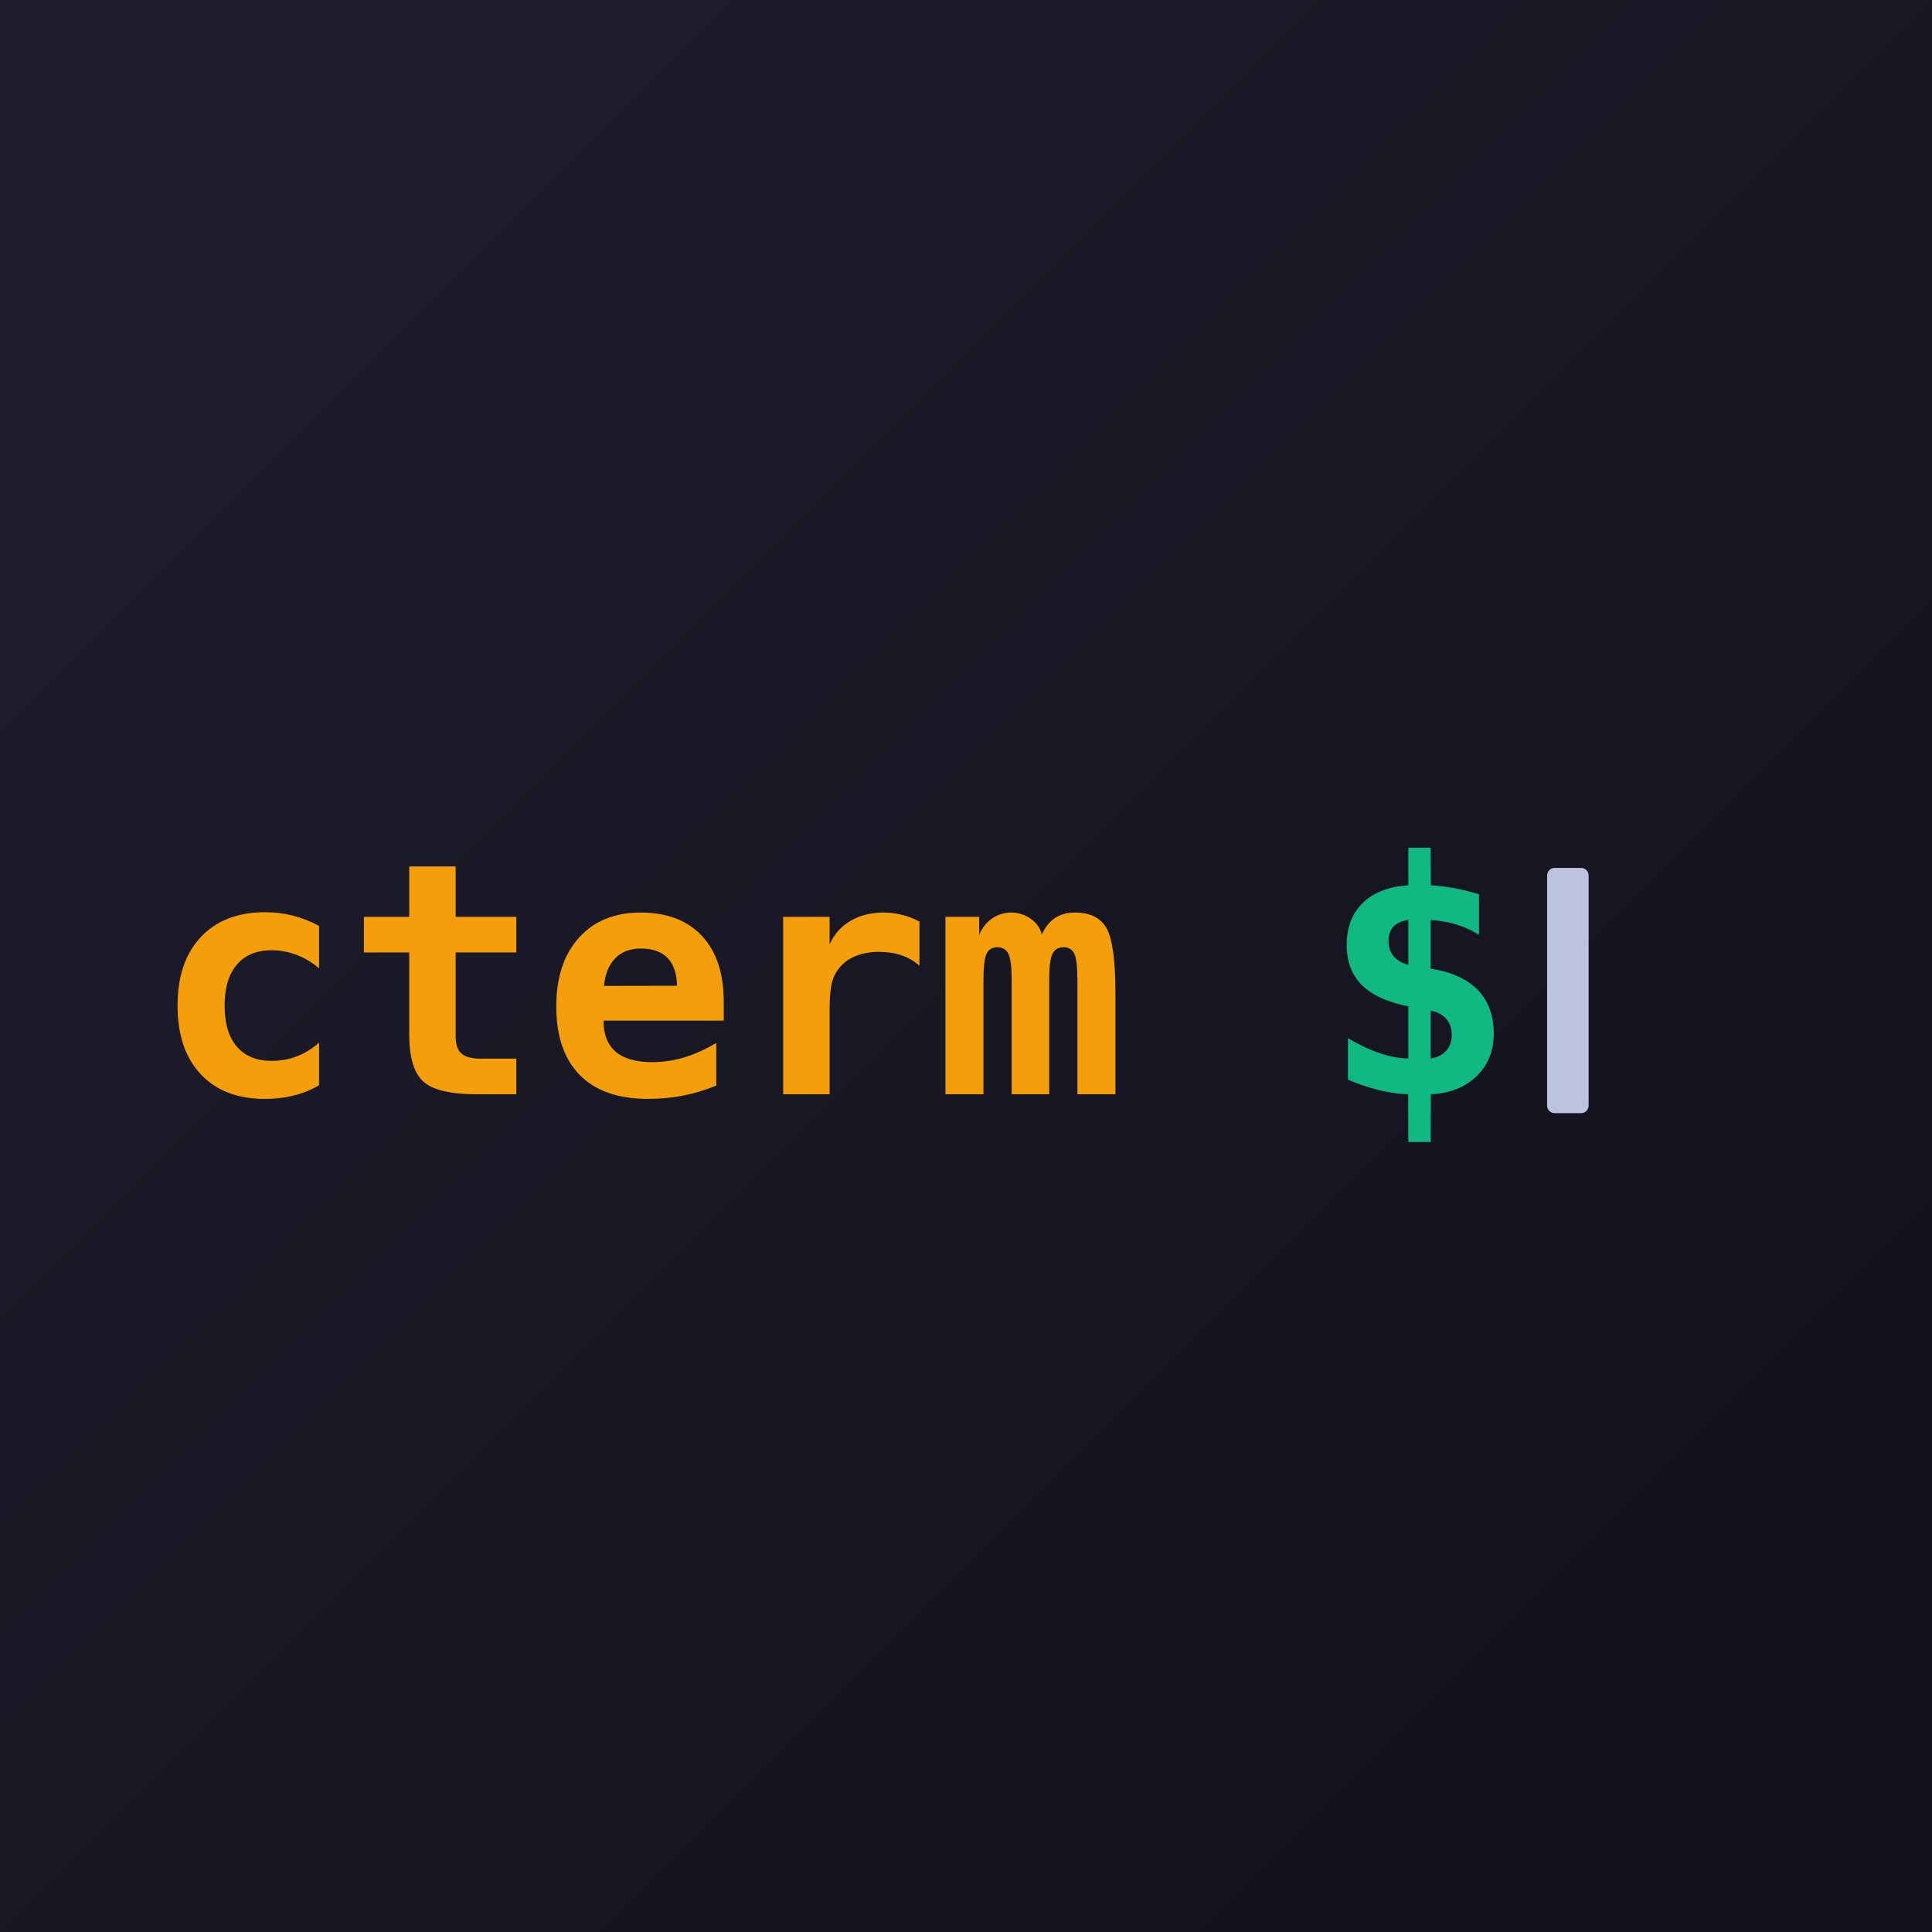
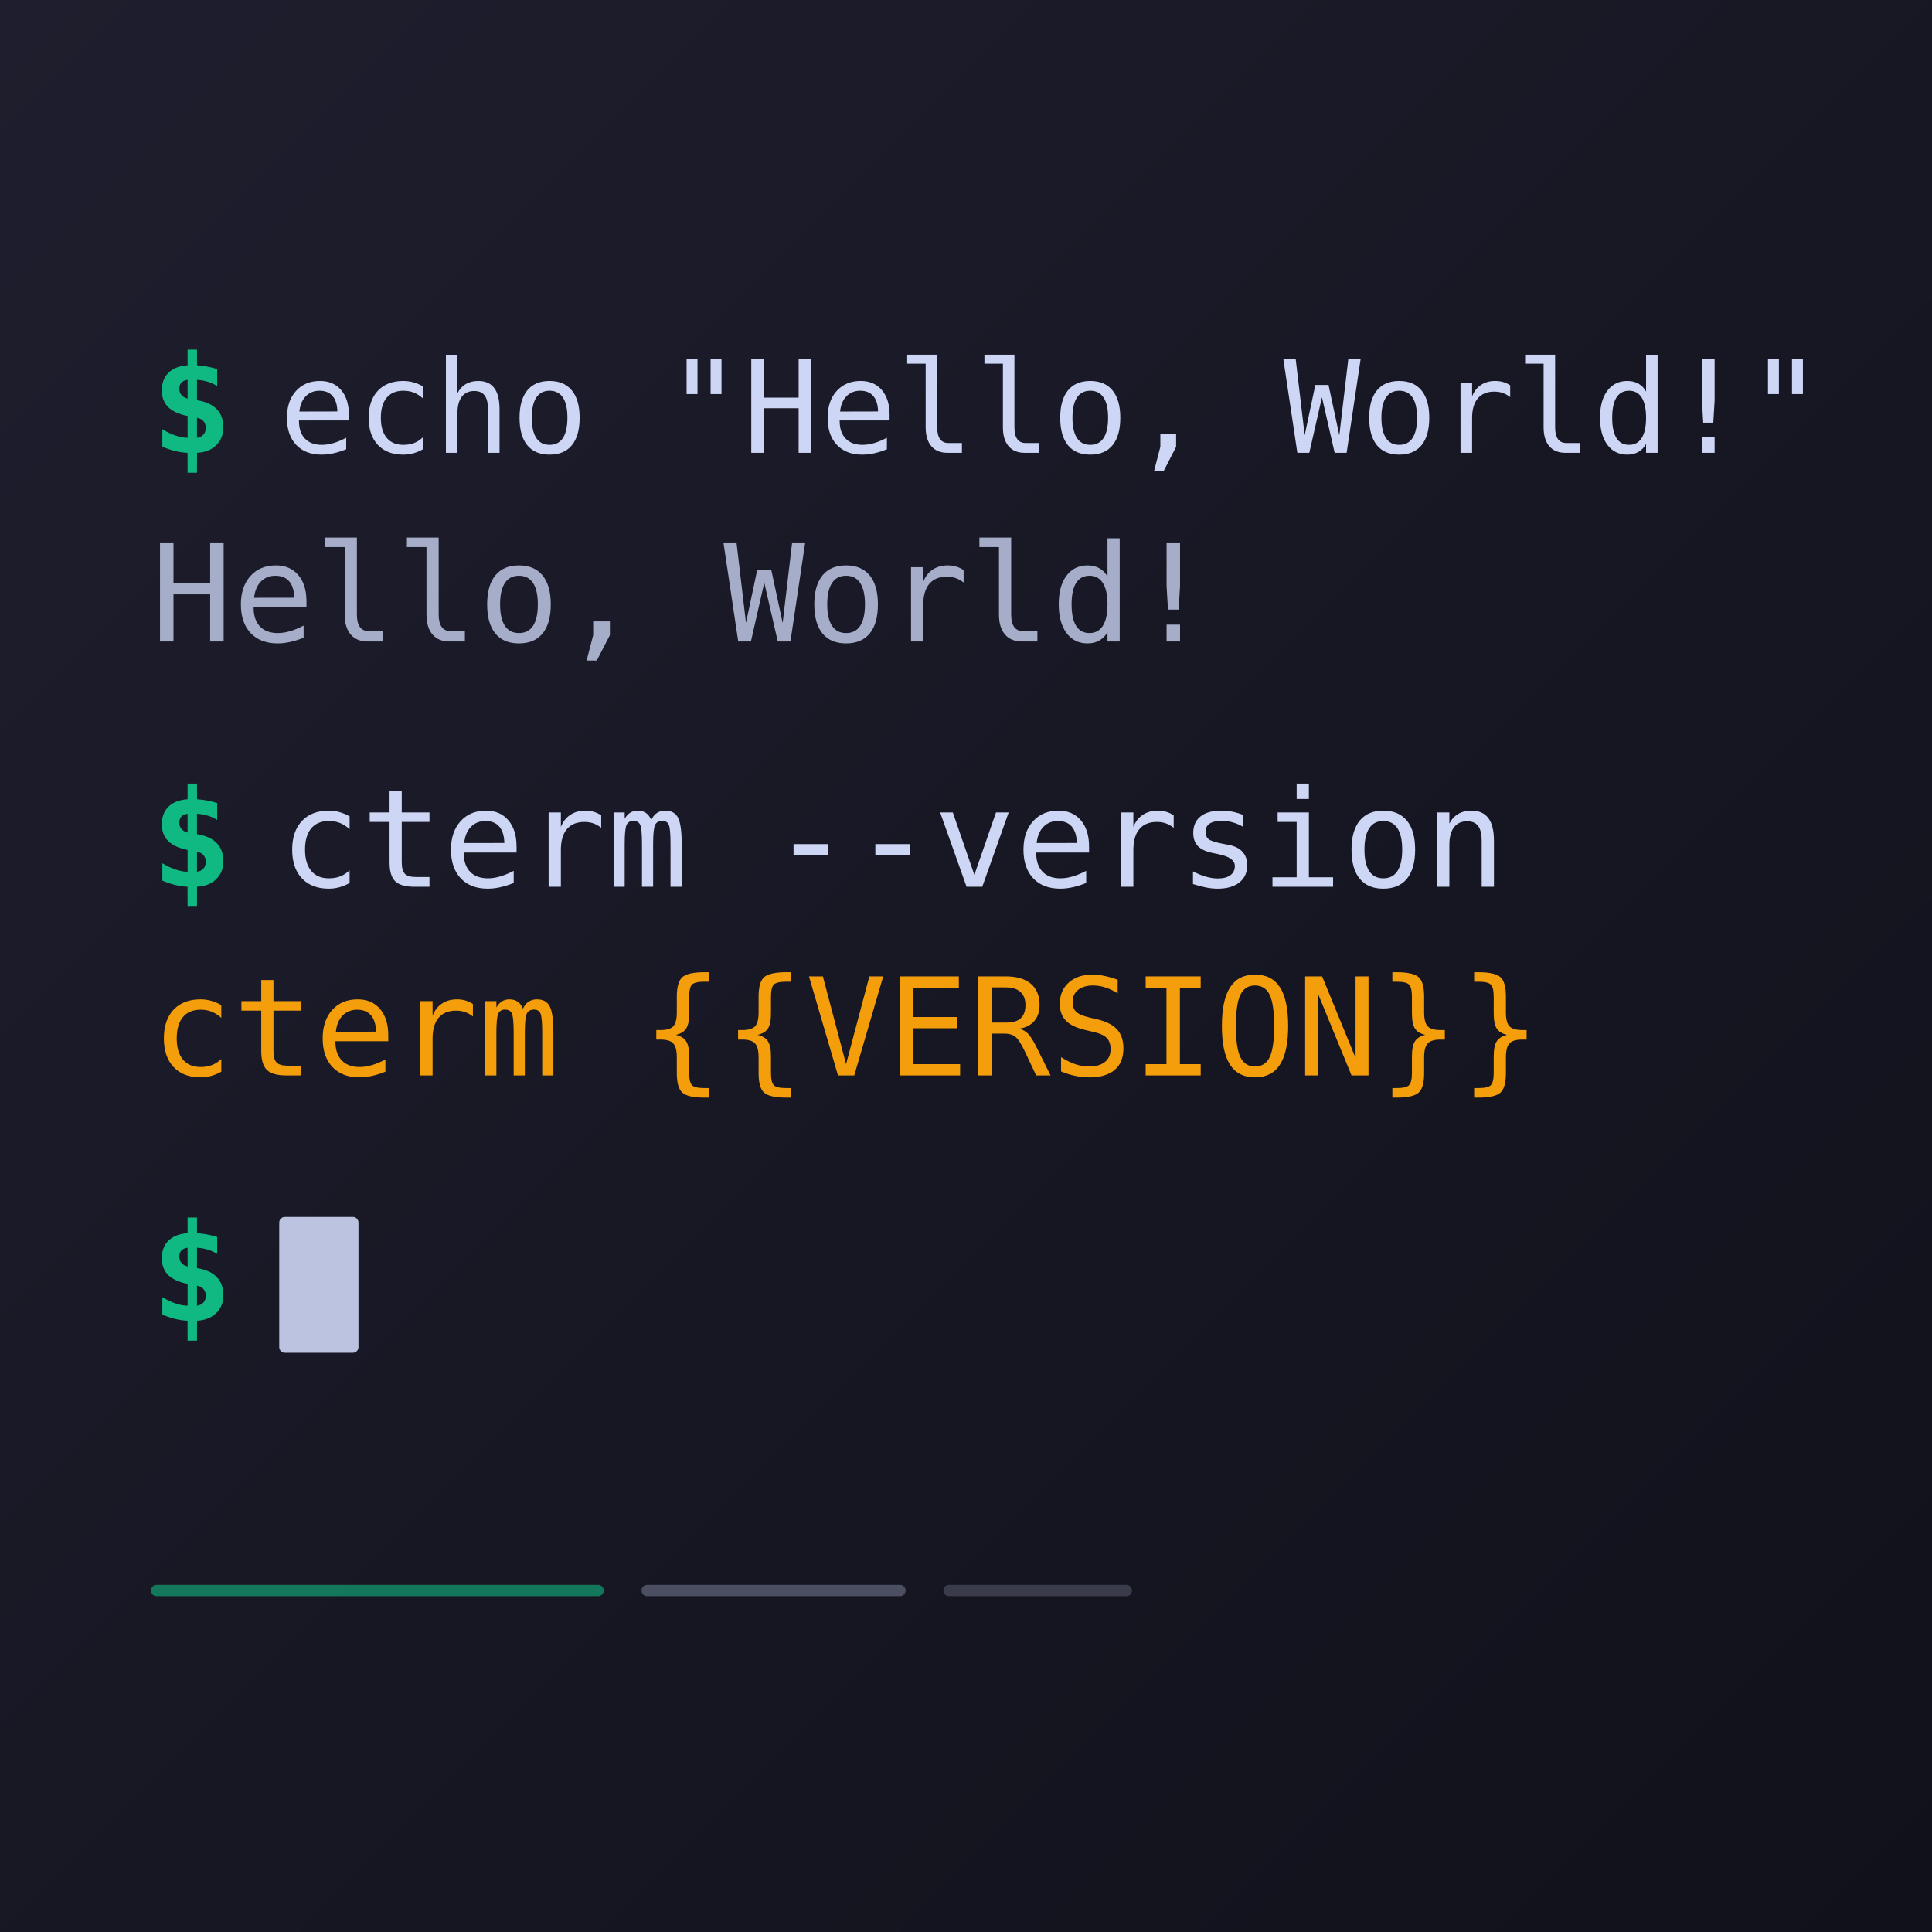
<svg xmlns="http://www.w3.org/2000/svg" viewBox="0 0 1024 1024">
  <defs>
    <linearGradient id="bgGrad" x1="0%" y1="0%" x2="100%" y2="100%">
      <stop offset="0%" style="stop-color:#1E1E2E" />
      <stop offset="100%" style="stop-color:#11111B" />
    </linearGradient>
  </defs>
  <rect width="1024" height="1024" fill="url(#bgGrad)" />
-   <text x="80" y="580" font-family="Monaco, Menlo, monospace" font-size="172" font-weight="bold" fill="#F59E0B">cterm</text>
-   <text x="700" y="580" font-family="Monaco, Menlo, monospace" font-size="172" font-weight="bold" fill="#10B981">$</text>
-   <rect x="820" y="460" width="22" height="130" rx="4" fill="#CDD6F4" opacity="0.9" />
+   <text x="80" y="240" font-family="Monaco, Menlo, monospace" font-size="72" font-weight="bold" fill="#10B981">$</text>
+   <text x="148" y="240" font-family="Monaco, Menlo, monospace" font-size="68" fill="#CDD6F4">echo "Hello, World!"</text>
+   <text x="80" y="340" font-family="Monaco, Menlo, monospace" font-size="72" fill="#A6ADC8">Hello, World!</text>
+   <text x="80" y="470" font-family="Monaco, Menlo, monospace" font-size="72" font-weight="bold" fill="#10B981">$</text>
+   <text x="148" y="470" font-family="Monaco, Menlo, monospace" font-size="72" fill="#CDD6F4">cterm --version</text>
+   <text x="80" y="570" font-family="Monaco, Menlo, monospace" font-size="72" fill="#F59E0B">cterm {{VERSION}}</text>
+   <text x="80" y="700" font-family="Monaco, Menlo, monospace" font-size="72" font-weight="bold" fill="#10B981">$</text>
+   <rect x="148" y="645" width="42" height="72" rx="3" fill="#CDD6F4" opacity="0.9" />
+   <rect x="80" y="840" width="240" height="6" rx="3" fill="#10B981" opacity="0.6" />
+   <rect x="340" y="840" width="140" height="6" rx="3" fill="#CDD6F4" opacity="0.3" />
+   <rect x="500" y="840" width="100" height="6" rx="3" fill="#CDD6F4" opacity="0.2" />
</svg>
